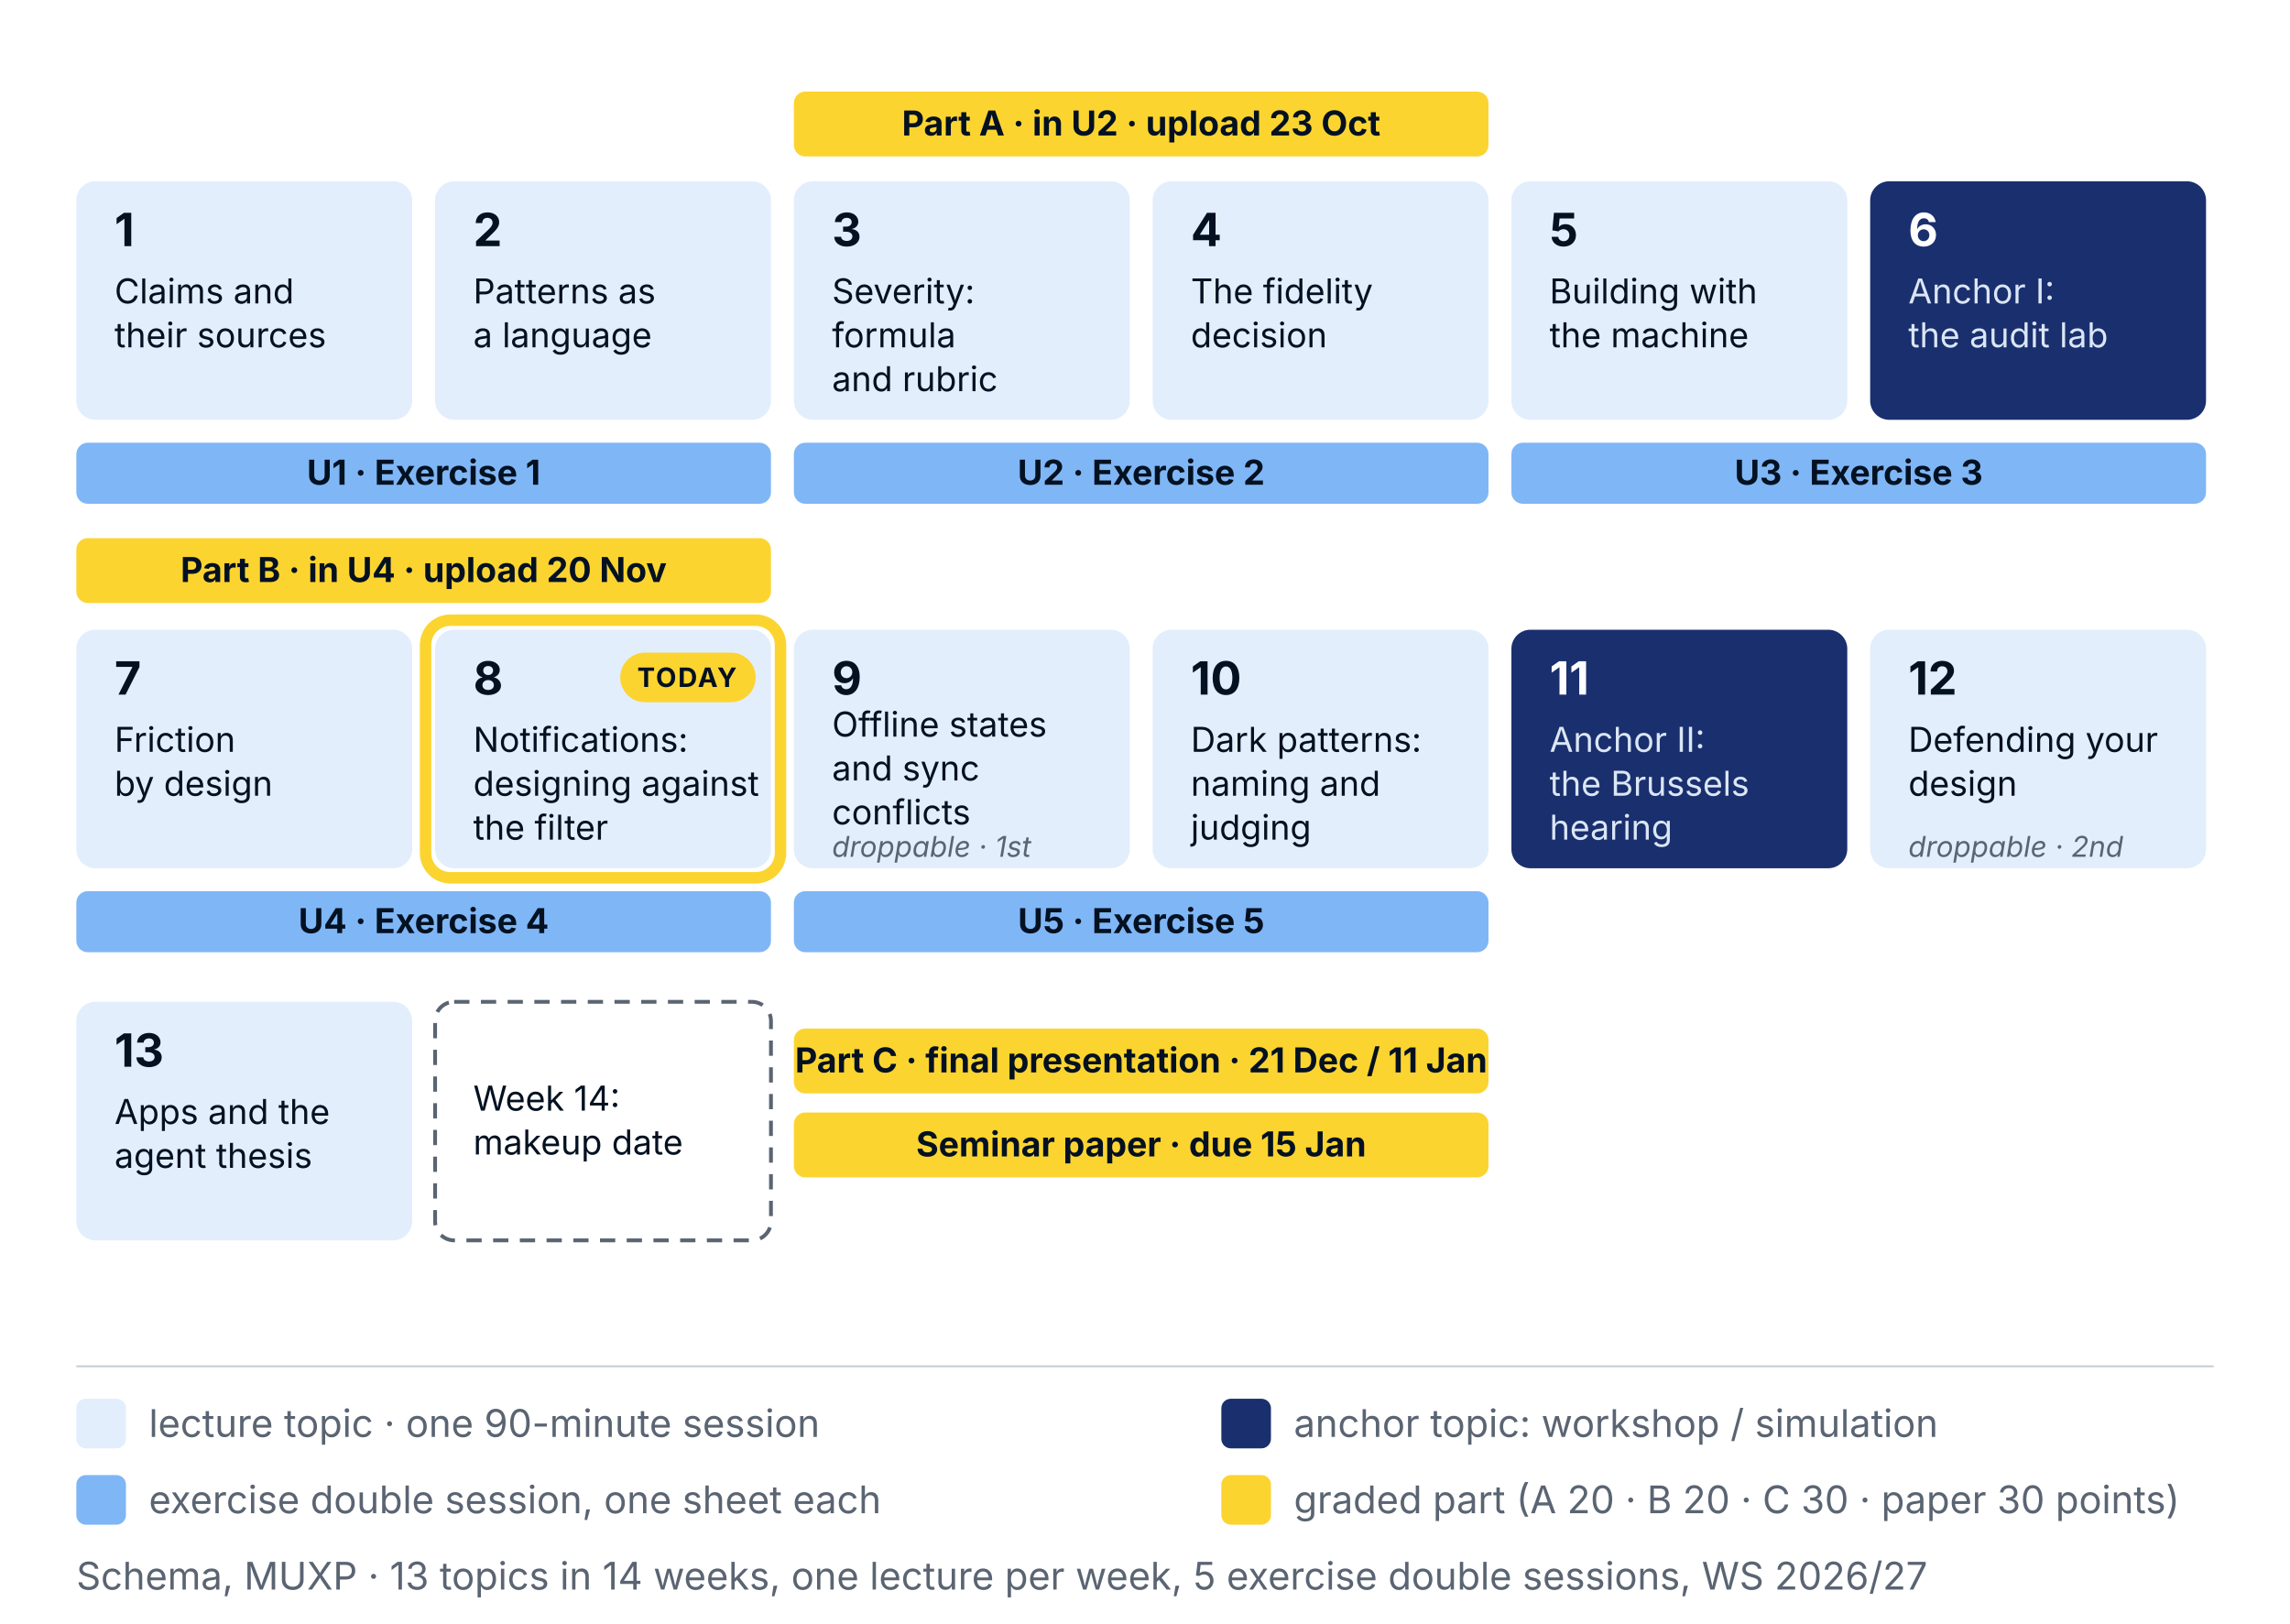
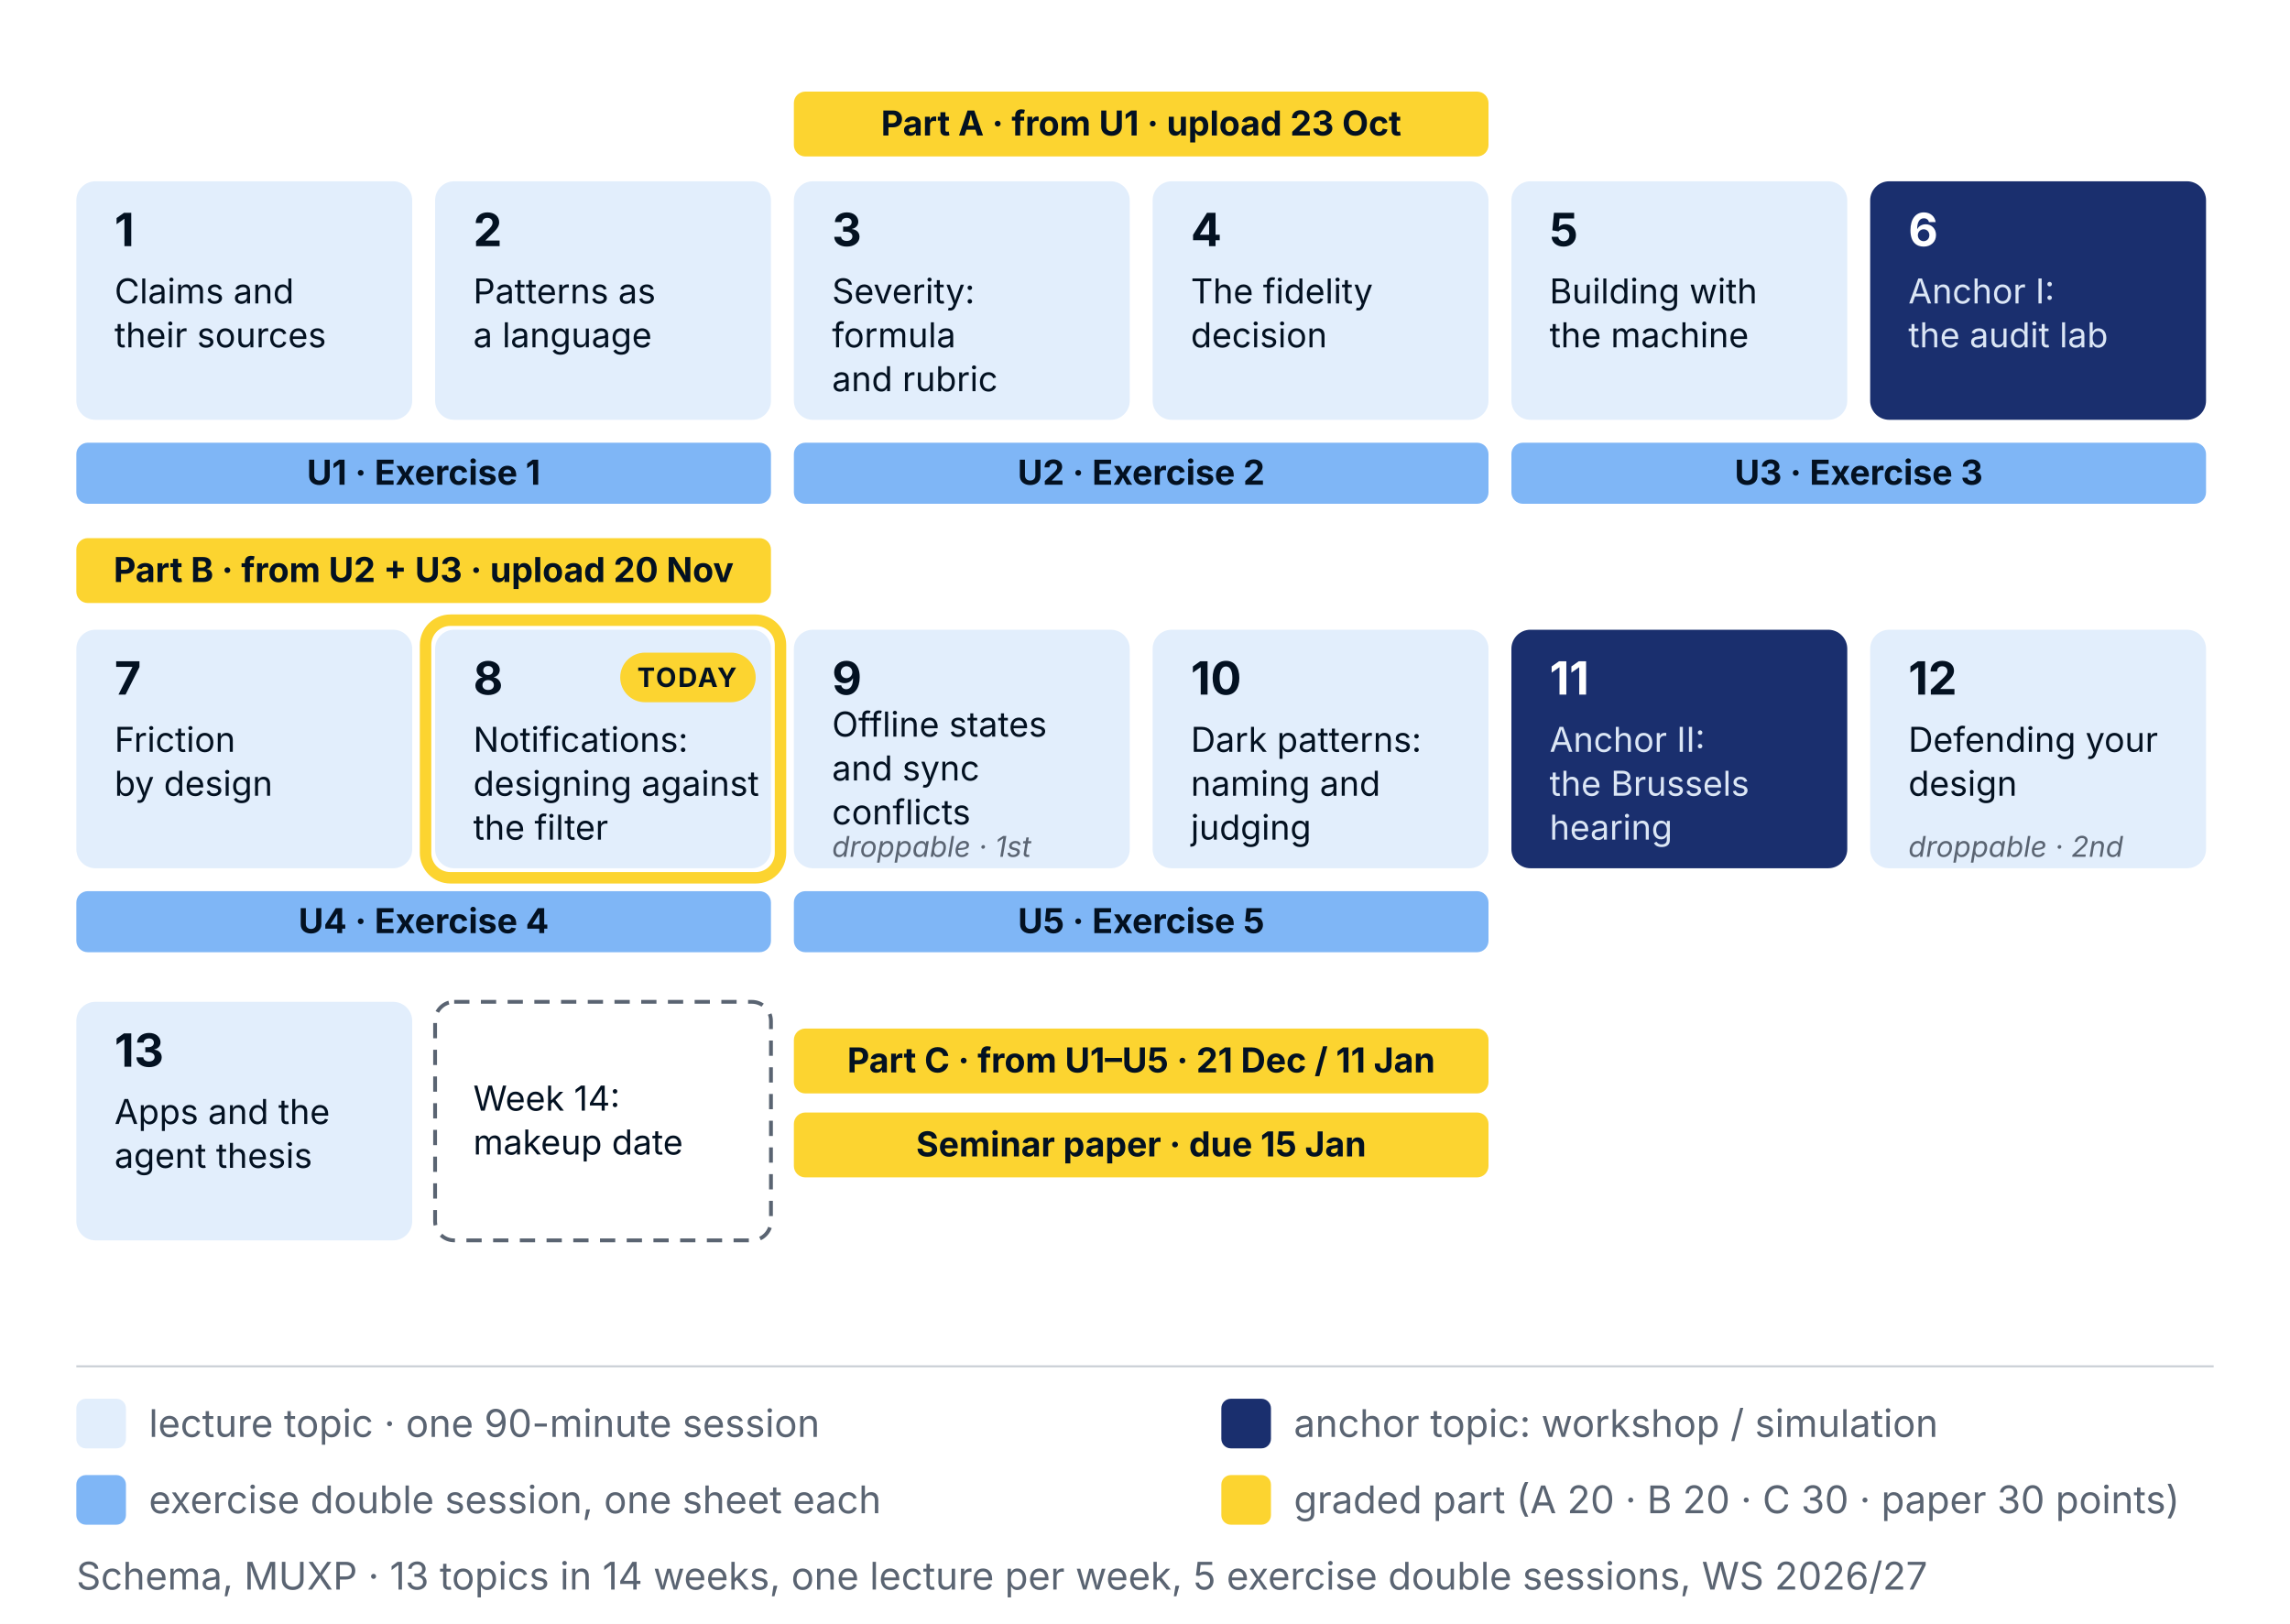
<svg xmlns="http://www.w3.org/2000/svg" viewBox="0 0 1200 851" role="img" aria-labelledby="t d">
  <style>
    text { font-family: Inter, "Neue Haas Unica", Helvetica, Arial, sans-serif; fill: #031121; }
    .num { font-size: 24px; font-weight: 700; }
    .numw { font-size: 24px; font-weight: 700; fill: #ffffff; }
    .tt { font-size: 18px; }
    .ttw { font-size: 18px; fill: #dbe6f5; }
    .utag { font-size: 18px; font-weight: 700; }
    .mtag { font-size: 18px; font-weight: 700; }
    .leg { font-size: 20px; fill: #5a6472; }
    .foot { font-size: 20px; fill: #5a6472; }
    .drop { font-size: 15px; font-style: italic; fill: #5a6472; }
    .chip { font-size: 14px; font-weight: 700; letter-spacing: .06em; fill: #031121; }
  </style>
  <rect width="1200" height="851" fill="#ffffff" />
  <rect x="40" y="95" width="176" height="125" rx="10" fill="#e2eefc" />
  <text class="num" x="60" y="129">1</text>
  <text class="tt" x="60" y="159">Claims and</text>
  <text class="tt" x="60" y="182">their sources</text>
  <rect x="228" y="95" width="176" height="125" rx="10" fill="#e2eefc" />
  <text class="num" x="248" y="129">2</text>
  <text class="tt" x="248" y="159">Patterns as</text>
  <text class="tt" x="248" y="182">a language</text>
  <rect x="416" y="95" width="176" height="125" rx="10" fill="#e2eefc" />
  <text class="num" x="436" y="129">3</text>
  <text class="tt" x="436" y="159">Severity:</text>
  <text class="tt" x="436" y="182">formula</text>
  <text class="tt" x="436" y="205">and rubric</text>
  <rect x="604" y="95" width="176" height="125" rx="10" fill="#e2eefc" />
  <text class="num" x="624" y="129">4</text>
  <text class="tt" x="624" y="159">The fidelity</text>
  <text class="tt" x="624" y="182">decision</text>
  <rect x="792" y="95" width="176" height="125" rx="10" fill="#e2eefc" />
  <text class="num" x="812" y="129">5</text>
  <text class="tt" x="812" y="159">Building with</text>
  <text class="tt" x="812" y="182">the machine</text>
  <rect x="980" y="95" width="176" height="125" rx="10" fill="#1a2f6e" />
  <text class="numw" x="1000" y="129">6</text>
  <text class="ttw" x="1000" y="159">Anchor I:</text>
  <text class="ttw" x="1000" y="182">the audit lab</text>
  <rect x="40" y="330" width="176" height="125" rx="10" fill="#e2eefc" />
  <text class="num" x="60" y="364">7</text>
  <text class="tt" x="60" y="394">Friction</text>
  <text class="tt" x="60" y="417">by design</text>
  <rect x="228" y="330" width="176" height="125" rx="10" fill="#e2eefc" />
  <text class="num" x="248" y="364">8</text>
  <text class="tt" x="248" y="394">Notifications:</text>
  <text class="tt" x="248" y="417">designing against</text>
  <text class="tt" x="248" y="440">the filter</text>
  <rect x="223" y="325" width="186" height="135" rx="13" fill="none" stroke="#fcd430" stroke-width="6" />
  <rect x="325" y="342" width="71" height="26" rx="13" fill="#fcd430" />
  <text class="chip" x="360" y="360" text-anchor="middle">TODAY</text>
  <rect x="416" y="330" width="176" height="125" rx="10" fill="#e2eefc" />
  <text class="num" x="436" y="364">9</text>
  <text class="tt" x="436" y="386">Offline states</text>
  <text class="tt" x="436" y="409">and sync</text>
  <text class="tt" x="436" y="432">conflicts</text>
  <text class="drop" x="436" y="449">droppable · 1st</text>
  <rect x="604" y="330" width="176" height="125" rx="10" fill="#e2eefc" />
  <text class="num" x="624" y="364">10</text>
  <text class="tt" x="624" y="394">Dark patterns:</text>
  <text class="tt" x="624" y="417">naming and</text>
  <text class="tt" x="624" y="440">judging</text>
  <rect x="792" y="330" width="176" height="125" rx="10" fill="#1a2f6e" />
  <text class="numw" x="812" y="364">11</text>
  <text class="ttw" x="812" y="394">Anchor II:</text>
  <text class="ttw" x="812" y="417">the Brussels</text>
  <text class="ttw" x="812" y="440">hearing</text>
  <rect x="980" y="330" width="176" height="125" rx="10" fill="#e2eefc" />
  <text class="num" x="1000" y="364">12</text>
  <text class="tt" x="1000" y="394">Defending your</text>
  <text class="tt" x="1000" y="417">design</text>
  <text class="drop" x="1000" y="449">droppable · 2nd</text>
  <rect x="40" y="525" width="176" height="125" rx="10" fill="#e2eefc" />
  <text class="num" x="60" y="559">13</text>
  <text class="tt" x="60" y="589">Apps and the</text>
  <text class="tt" x="60" y="612">agent thesis</text>
  <rect x="228" y="525" width="176" height="125" rx="10" fill="none" stroke="#5a6472" stroke-width="2" stroke-dasharray="8 6" />
  <text class="tt" x="248" y="582">Week 14:</text>
  <text class="tt" x="248" y="605">makeup date</text>
  <rect x="40" y="232" width="364" height="32" rx="6" fill="#7fb6f6" />
  <text class="utag" x="222" y="254" text-anchor="middle">U1 · Exercise 1</text>
  <rect x="416" y="232" width="364" height="32" rx="6" fill="#7fb6f6" />
  <text class="utag" x="598" y="254" text-anchor="middle">U2 · Exercise 2</text>
  <rect x="792" y="232" width="364" height="32" rx="6" fill="#7fb6f6" />
  <text class="utag" x="974" y="254" text-anchor="middle">U3 · Exercise 3</text>
  <rect x="40" y="467" width="364" height="32" rx="6" fill="#7fb6f6" />
  <text class="utag" x="222" y="489" text-anchor="middle">U4 · Exercise 4</text>
  <rect x="416" y="467" width="364" height="32" rx="6" fill="#7fb6f6" />
  <text class="utag" x="598" y="489" text-anchor="middle">U5 · Exercise 5</text>
  <rect x="416" y="48" width="364" height="34" rx="6" fill="#fcd430" />
-   <text class="mtag" x="598" y="71" text-anchor="middle">Part A · in U2 · upload 23 Oct</text>
+   <text class="mtag" x="598" y="71" text-anchor="middle">Part A · from U1 · upload 23 Oct</text>
  <rect x="40" y="282" width="364" height="34" rx="6" fill="#fcd430" />
-   <text class="mtag" x="222" y="305" text-anchor="middle">Part B · in U4 · upload 20 Nov</text>
+   <text class="mtag" x="222" y="305" text-anchor="middle">Part B · from U2 + U3 · upload 20 Nov</text>
  <rect x="416" y="539" width="364" height="34" rx="6" fill="#fcd430" />
-   <text class="mtag" x="598" y="562" text-anchor="middle">Part C · final presentation · 21 Dec / 11 Jan</text>
+   <text class="mtag" x="598" y="562" text-anchor="middle">Part C · from U1–U5 · 21 Dec / 11 Jan</text>
  <rect x="416" y="583" width="364" height="34" rx="6" fill="#fcd430" />
  <text class="mtag" x="598" y="606" text-anchor="middle">Seminar paper · due 15 Jan</text>
  <line x1="40" y1="716" x2="1160" y2="716" stroke="#c7cdd4" stroke-width="1" />
  <rect x="40" y="733" width="26" height="26" rx="5" fill="#e2eefc" />
  <text class="leg" x="78" y="753">lecture topic · one 90-minute session</text>
  <rect x="640" y="733" width="26" height="26" rx="5" fill="#1a2f6e" />
  <text class="leg" x="678" y="753">anchor topic: workshop / simulation</text>
  <rect x="40" y="773" width="26" height="26" rx="5" fill="#7fb6f6" />
  <text class="leg" x="78" y="793">exercise double session, one sheet each</text>
  <rect x="640" y="773" width="26" height="26" rx="5" fill="#fcd430" />
  <text class="leg" x="678" y="793">graded part (A 20 · B 20 · C 30 · paper 30 points)</text>
  <text class="foot" x="40" y="833">Schema, MUXP · 13 topics in 14 weeks, one lecture per week, 5 exercise double sessions, WS 2026/27</text>
</svg>
